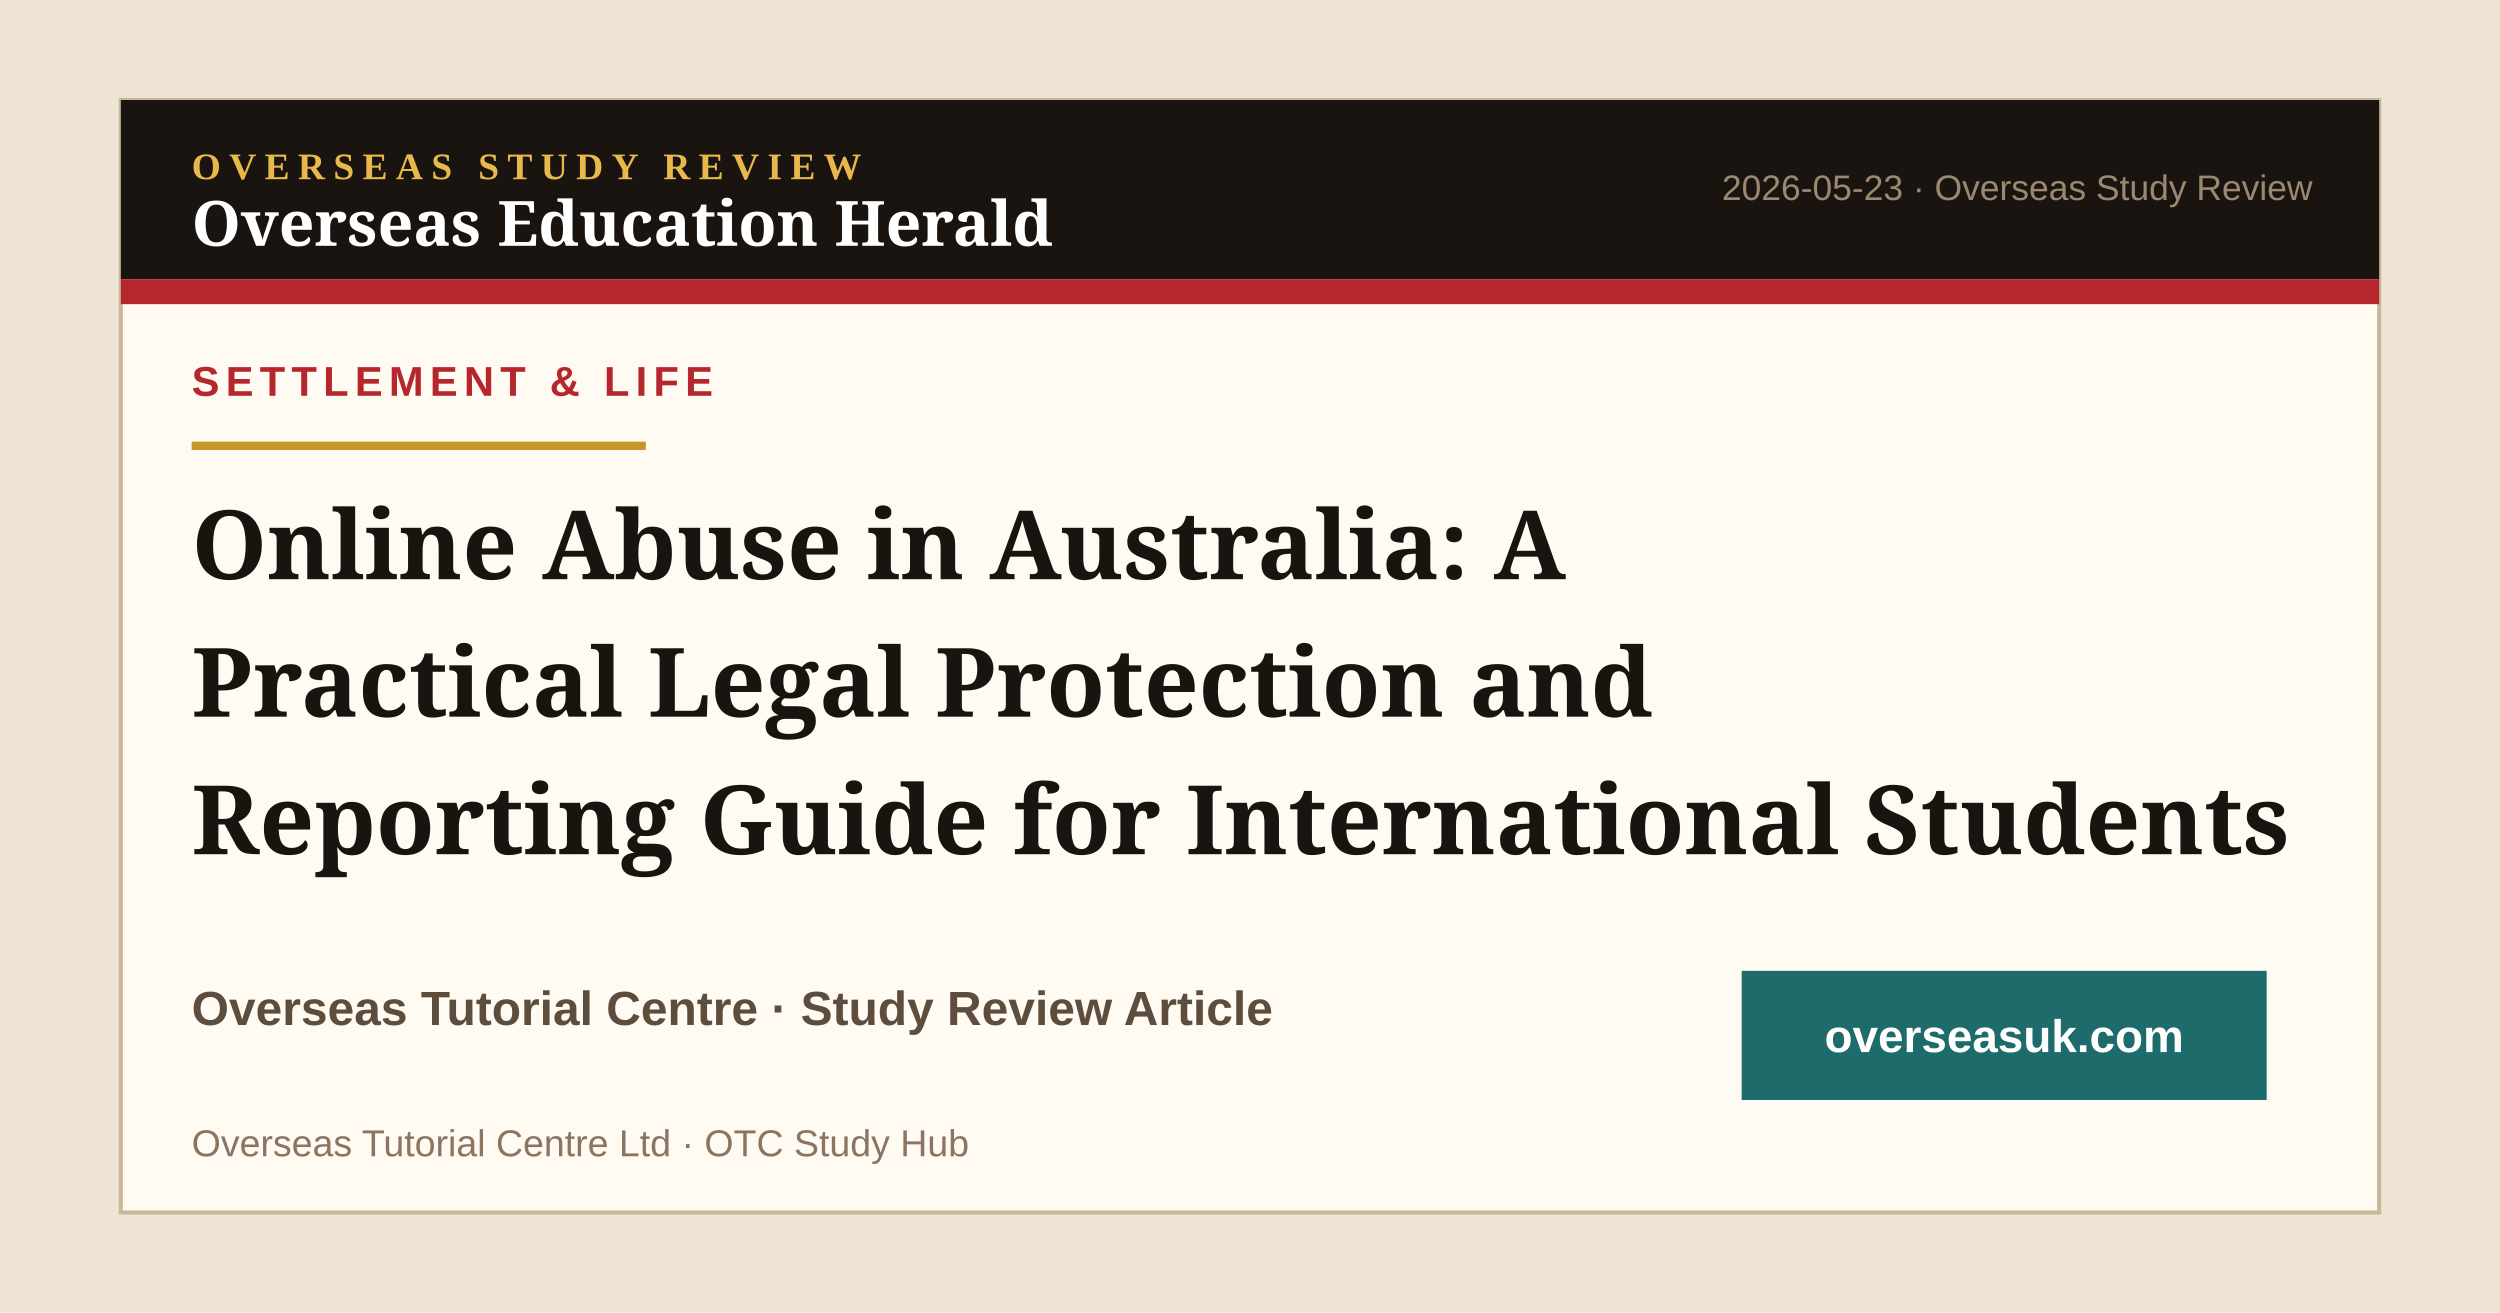
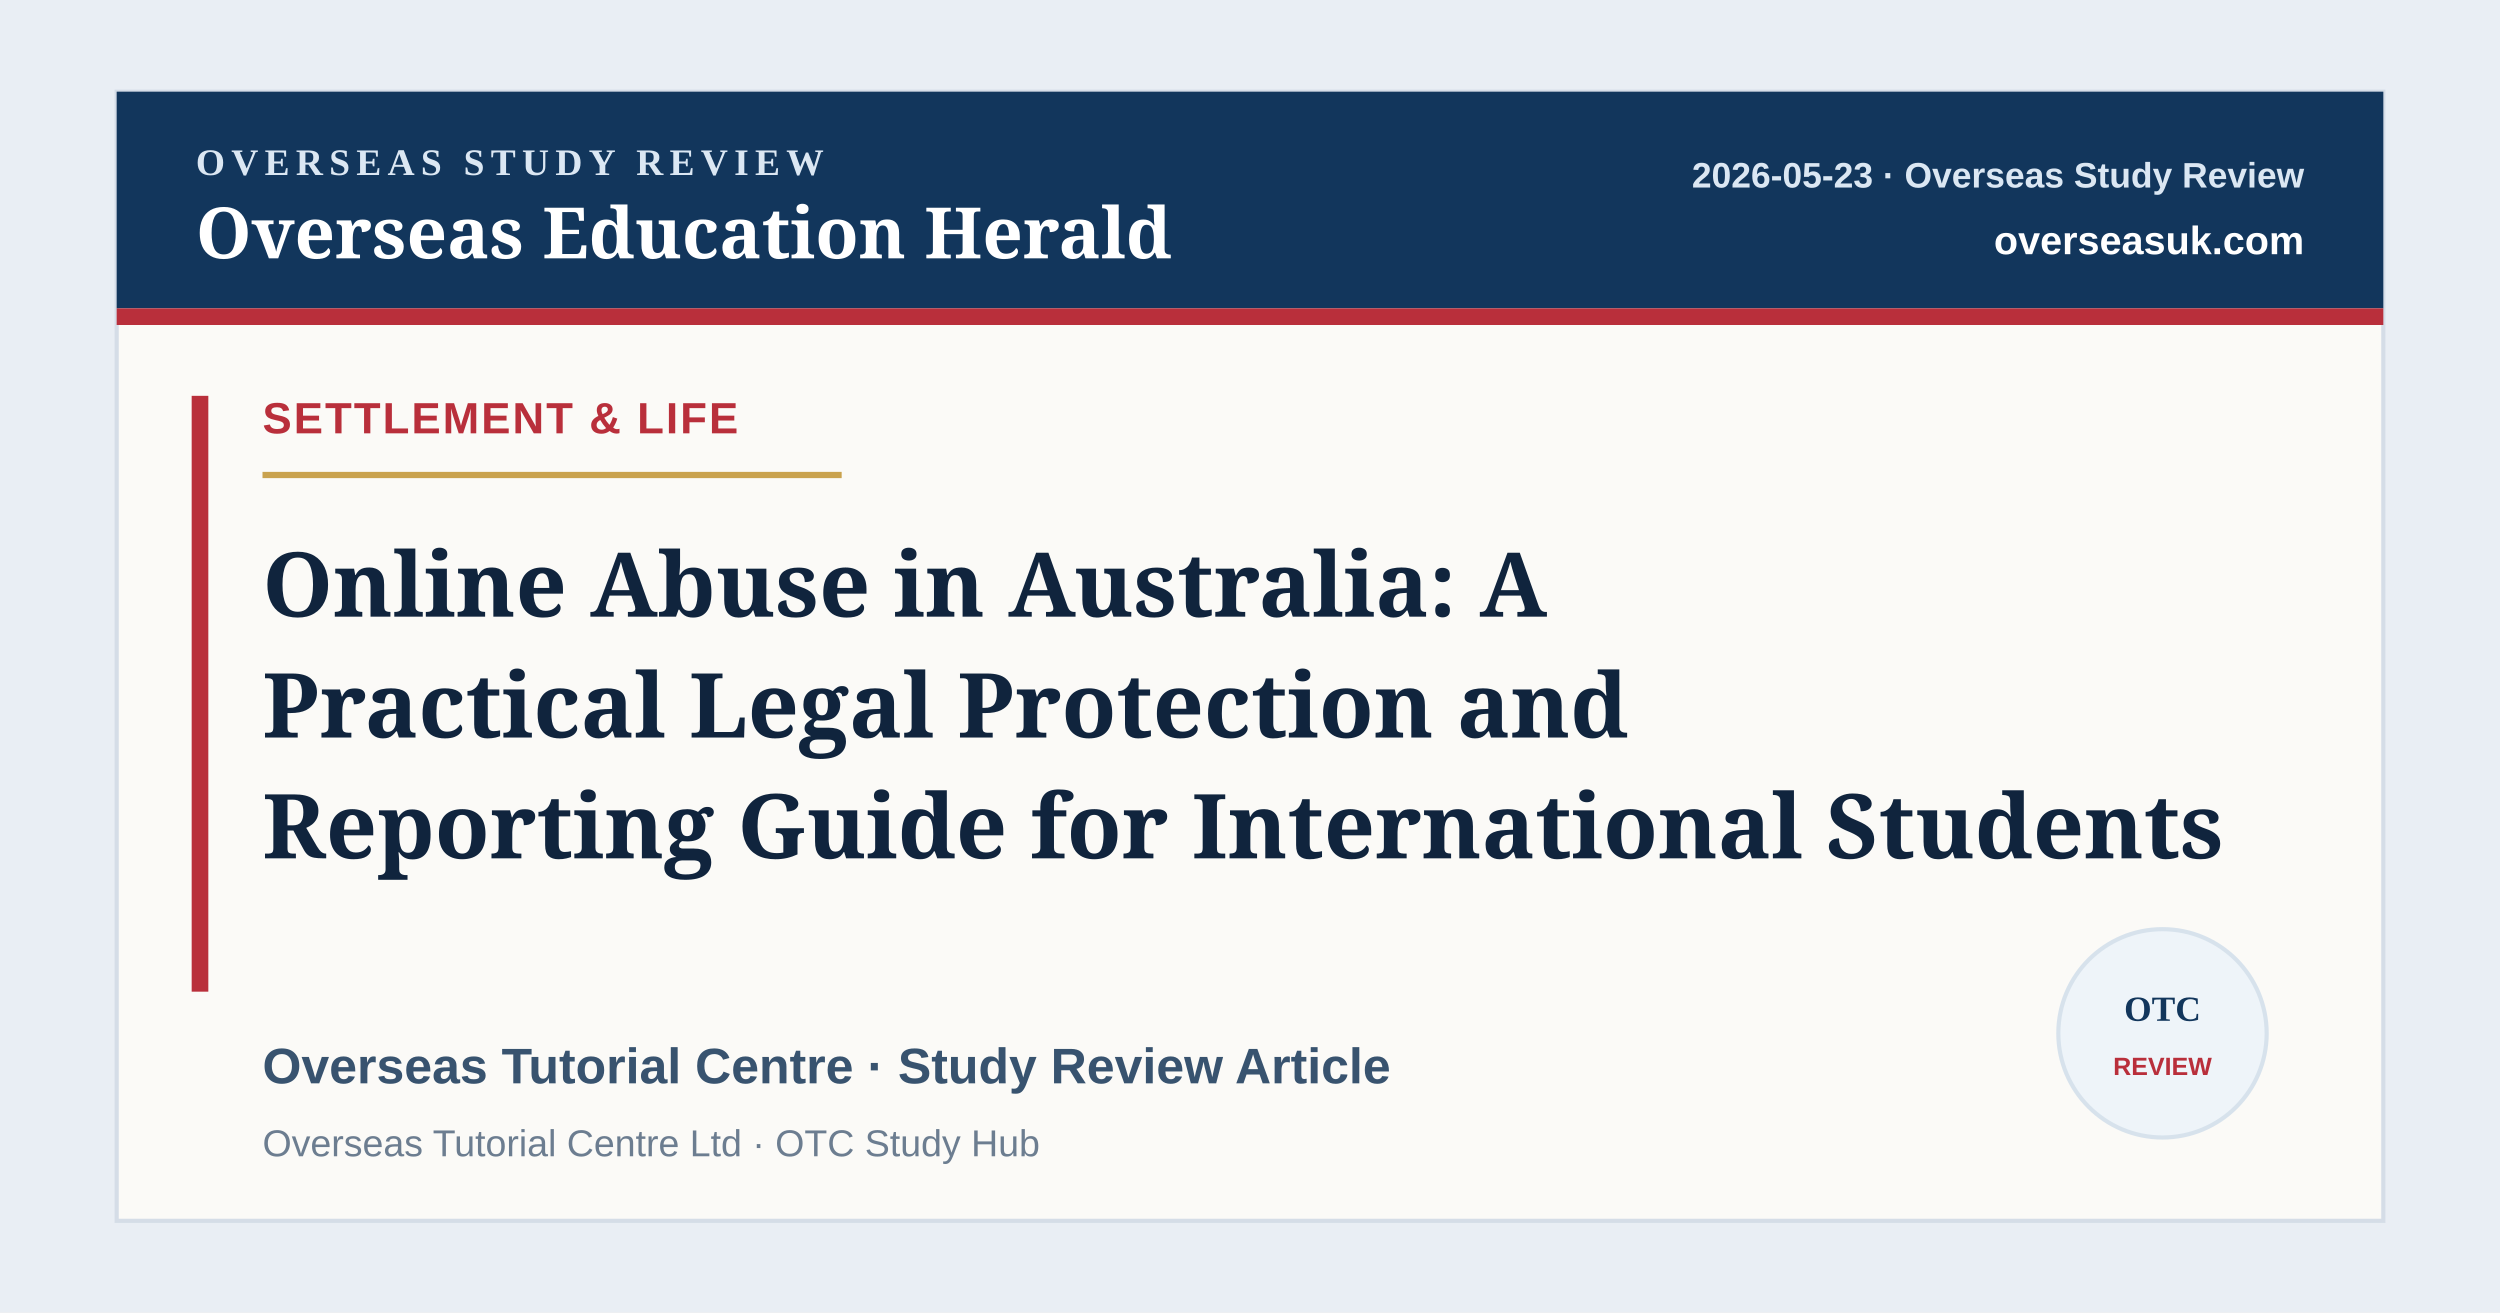
<svg xmlns="http://www.w3.org/2000/svg" width="1200" height="630" viewBox="0 0 1200 630">
-   <rect width="1200" height="630" fill="#efe5d6" />
-   <rect x="58" y="48" width="1084" height="534" fill="#fffaf2" stroke="#c8b89a" stroke-width="2" />
-   <rect x="58" y="48" width="1084" height="86" fill="#1a1410" />
-   <rect x="58" y="134" width="1084" height="12" fill="#b5272d" />
-   <text x="92" y="86" fill="#e8b84b" font-family="Georgia, 'Times New Roman', serif" font-size="18" font-weight="700" letter-spacing="4">OVERSEAS STUDY REVIEW</text>
-   <text x="92" y="118" fill="#ffffff" font-family="'Noto Serif TC', 'Songti TC', Georgia, serif" font-size="30" font-weight="800">Overseas Education Herald</text>
-   <text x="1110" y="96" text-anchor="end" fill="#9a8870" font-family="Arial, sans-serif" font-size="17">2026-05-23 · Overseas Study Review</text>
-   <text x="92" y="190" fill="#b5272d" font-family="Arial, sans-serif" font-size="20" font-weight="800" letter-spacing="3">SETTLEMENT &amp; LIFE</text>
-   <line x1="92" y1="214" x2="310" y2="214" stroke="#c8952a" stroke-width="4" />
-   <text x="92" y="278" fill="#1a1410" font-family="'Noto Serif TC', 'Songti TC', Georgia, serif" font-size="46" font-weight="900">Online Abuse in Australia: A</text>
-   <text x="92" y="344" fill="#1a1410" font-family="'Noto Serif TC', 'Songti TC', Georgia, serif" font-size="46" font-weight="900">Practical Legal Protection and</text>
-   <text x="92" y="410" fill="#1a1410" font-family="'Noto Serif TC', 'Songti TC', Georgia, serif" font-size="46" font-weight="900">Reporting Guide for International Students</text>
-   <text x="92" y="492" fill="#5d4d3c" font-family="'Noto Sans TC', Arial, sans-serif" font-size="23" font-weight="700">Overseas Tutorial Centre · Study Review Article</text>
-   <rect x="836" y="466" width="252" height="62" fill="#1e6b6b" />
-   <text x="962" y="505" text-anchor="middle" fill="#ffffff" font-family="Arial, sans-serif" font-size="22" font-weight="800">overseasuk.com</text>
-   <text x="92" y="555" fill="#8b7560" font-family="Arial, sans-serif" font-size="18">Overseas Tutorial Centre Ltd · OTC Study Hub</text>
+   <rect width="1200" height="630" fill="#e9eef4" />
+   <rect x="56" y="44" width="1088" height="542" rx="0" fill="#fbfaf7" stroke="#d5dde7" stroke-width="2" />
+   <rect x="56" y="44" width="1088" height="104" fill="#12365c" />
+   <rect x="56" y="148" width="1088" height="8" fill="#b92f3b" />
+   <rect x="92" y="190" width="8" height="286" fill="#b92f3b" />
+   <text x="94" y="84" fill="#dbe7f3" font-family="Georgia, 'Times New Roman', serif" font-size="18" font-weight="700" letter-spacing="3">OVERSEAS STUDY REVIEW</text>
+   <text x="94" y="124" fill="#ffffff" font-family="'Noto Serif TC', 'Songti TC', Georgia, serif" font-size="34" font-weight="900">Overseas Education Herald</text>
+   <text x="1106" y="90" text-anchor="end" fill="#dbe7f3" font-family="'Noto Sans TC', Arial, sans-serif" font-size="17" font-weight="700">2026-05-23 · Overseas Study Review</text>
+   <text x="1106" y="122" text-anchor="end" fill="#ffffff" font-family="'Noto Sans TC', Arial, sans-serif" font-size="19" font-weight="800">overseasuk.com</text>
+   <text x="126" y="208" fill="#b92f3b" font-family="'Noto Sans TC', Arial, sans-serif" font-size="21" font-weight="900" letter-spacing="1">SETTLEMENT &amp; LIFE</text>
+   <line x1="126" y1="228" x2="404" y2="228" stroke="#c9a24e" stroke-width="3" />
+   <text x="126" y="296" fill="#10243d" font-family="'Noto Serif TC', 'Songti TC', Georgia, serif" font-size="43" font-weight="900">Online Abuse in Australia: A</text>
+   <text x="126" y="354" fill="#10243d" font-family="'Noto Serif TC', 'Songti TC', Georgia, serif" font-size="43" font-weight="900">Practical Legal Protection and</text>
+   <text x="126" y="412" fill="#10243d" font-family="'Noto Serif TC', 'Songti TC', Georgia, serif" font-size="43" font-weight="900">Reporting Guide for International Students</text>
+   <text x="126" y="520" fill="#38536f" font-family="'Noto Sans TC', Arial, sans-serif" font-size="24" font-weight="800">Overseas Tutorial Centre · Study Review Article</text>
+   <text x="126" y="555" fill="#6c7d90" font-family="'Noto Sans TC', Arial, sans-serif" font-size="18">Overseas Tutorial Centre Ltd · OTC Study Hub</text>
+   <circle cx="1038" cy="496" r="50" fill="#eef4f9" stroke="#d7e2ec" stroke-width="2" />
+   <text x="1038" y="490" text-anchor="middle" fill="#12365c" font-family="Georgia, 'Times New Roman', serif" font-size="17" font-weight="800">OTC</text>
+   <text x="1038" y="516" text-anchor="middle" fill="#b92f3b" font-family="'Noto Sans TC', Arial, sans-serif" font-size="12" font-weight="900">REVIEW</text>
</svg>
